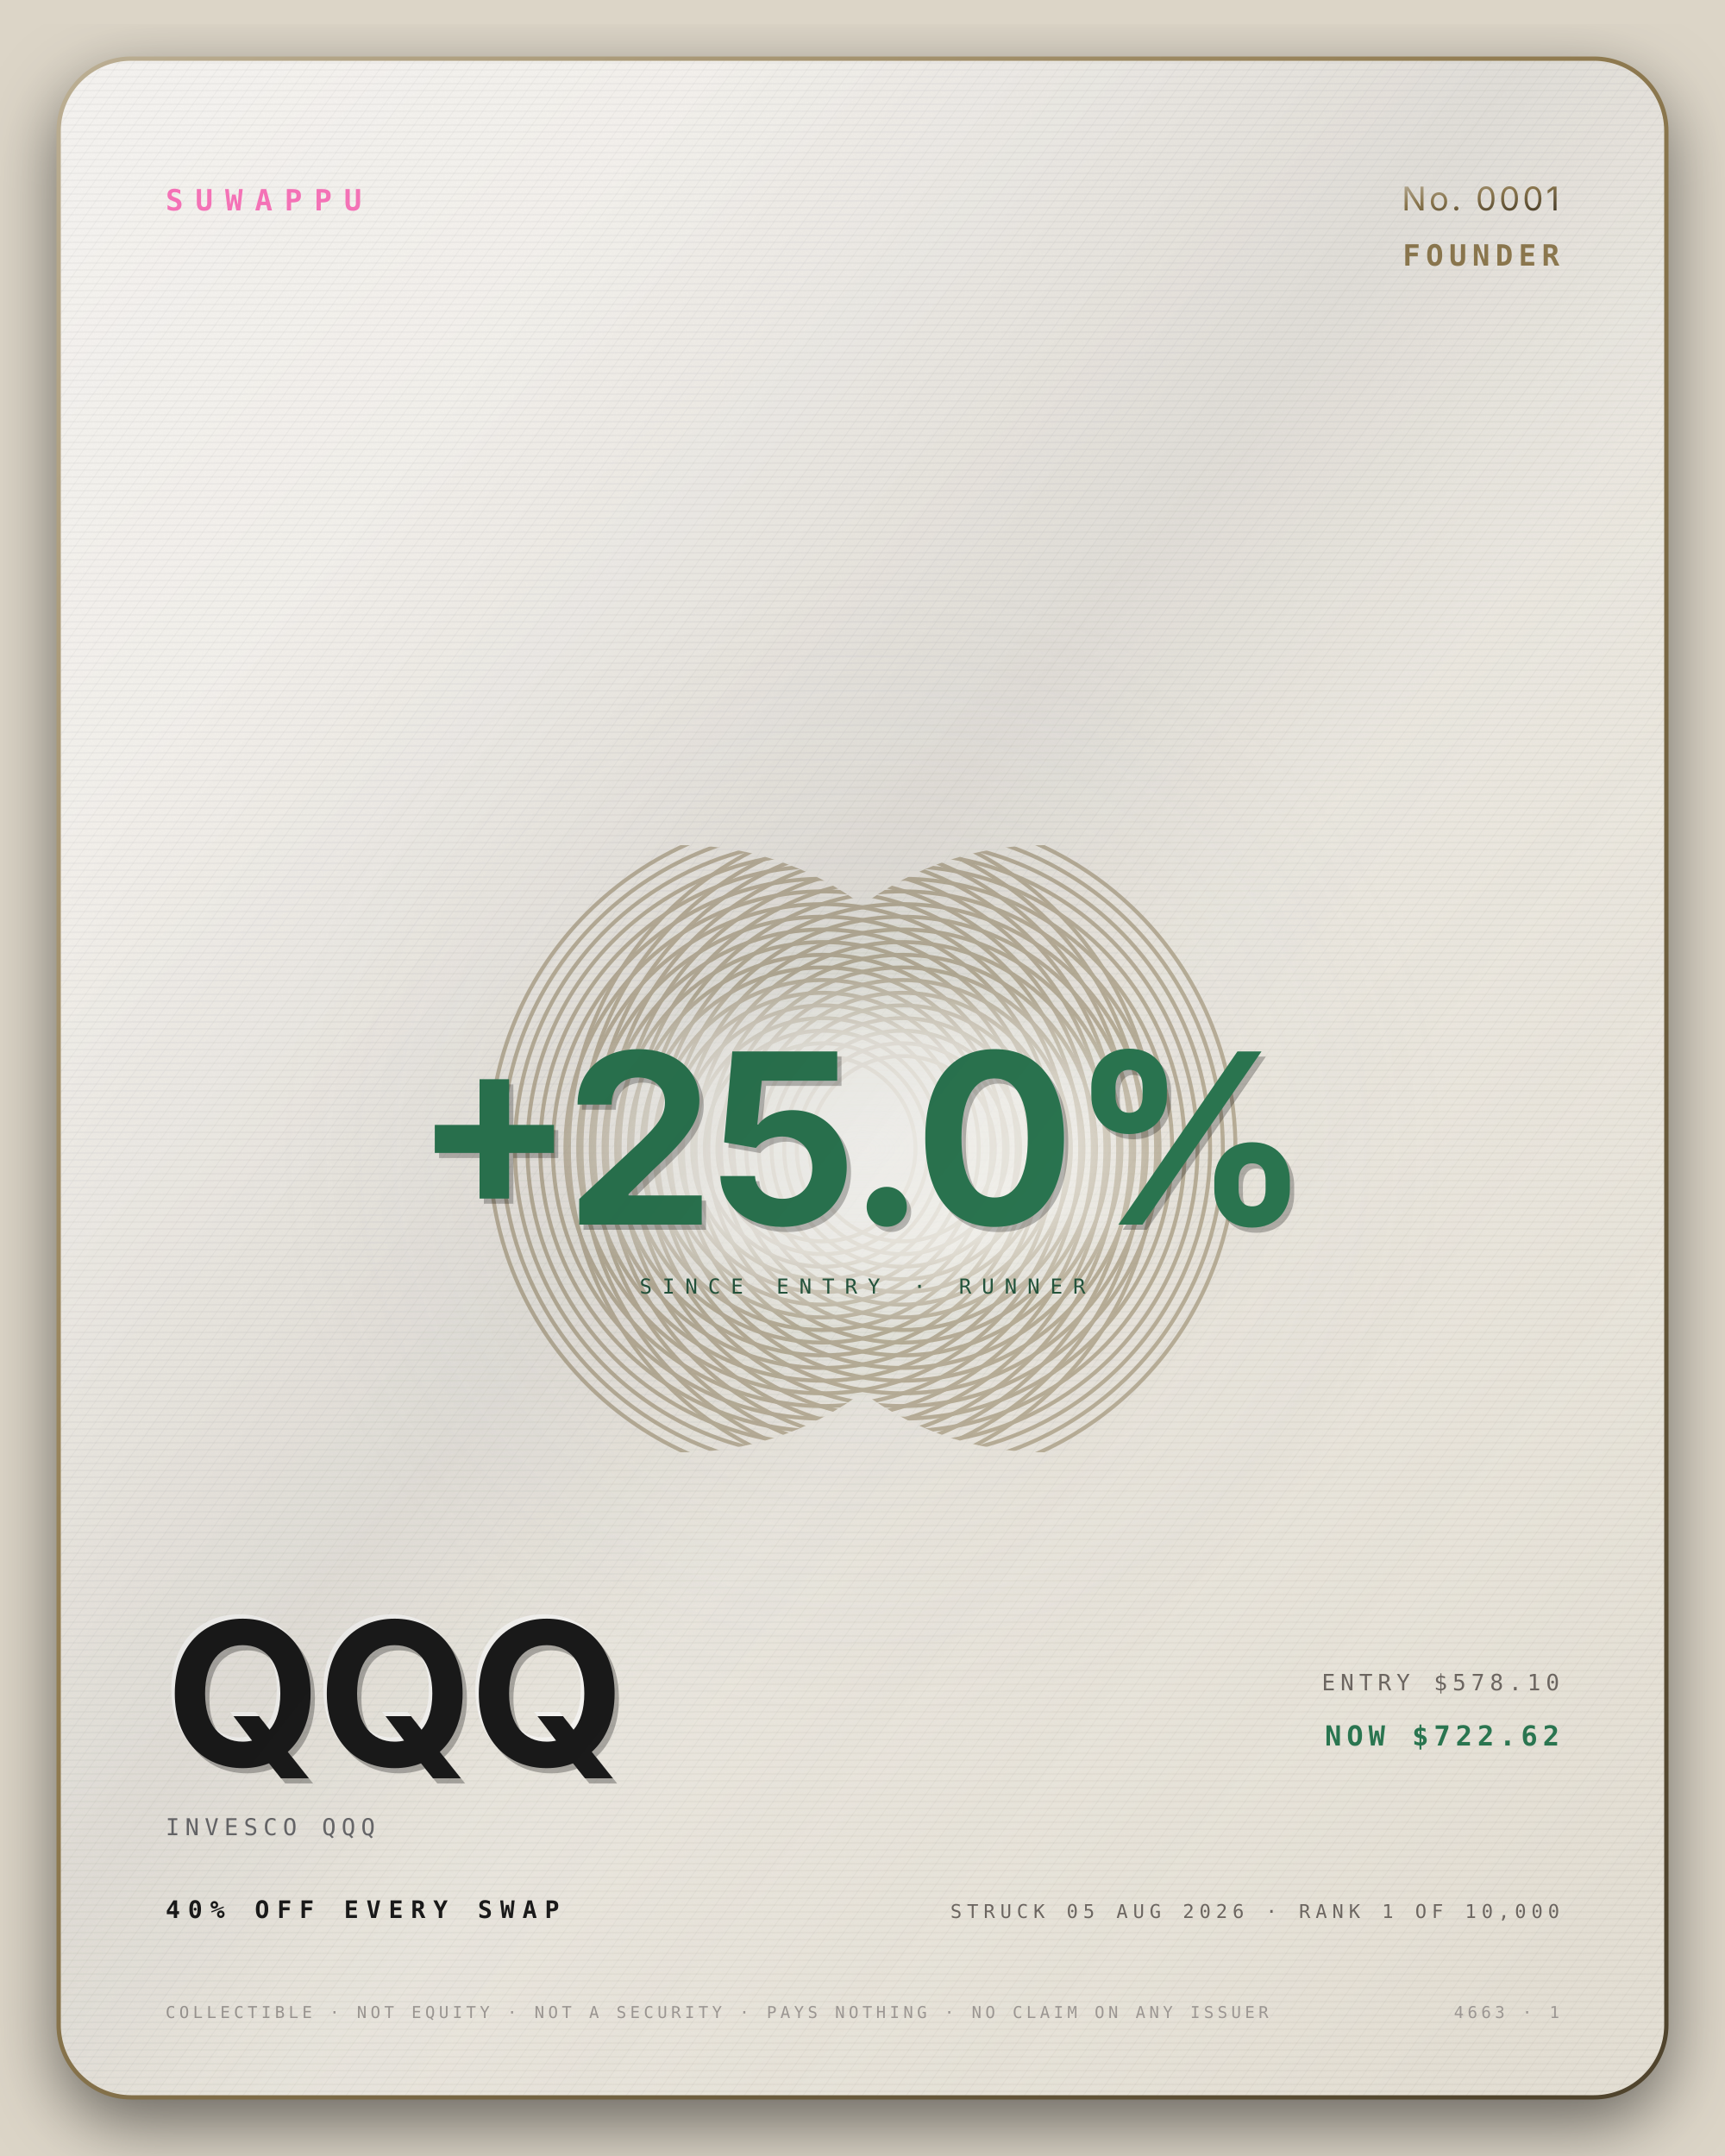
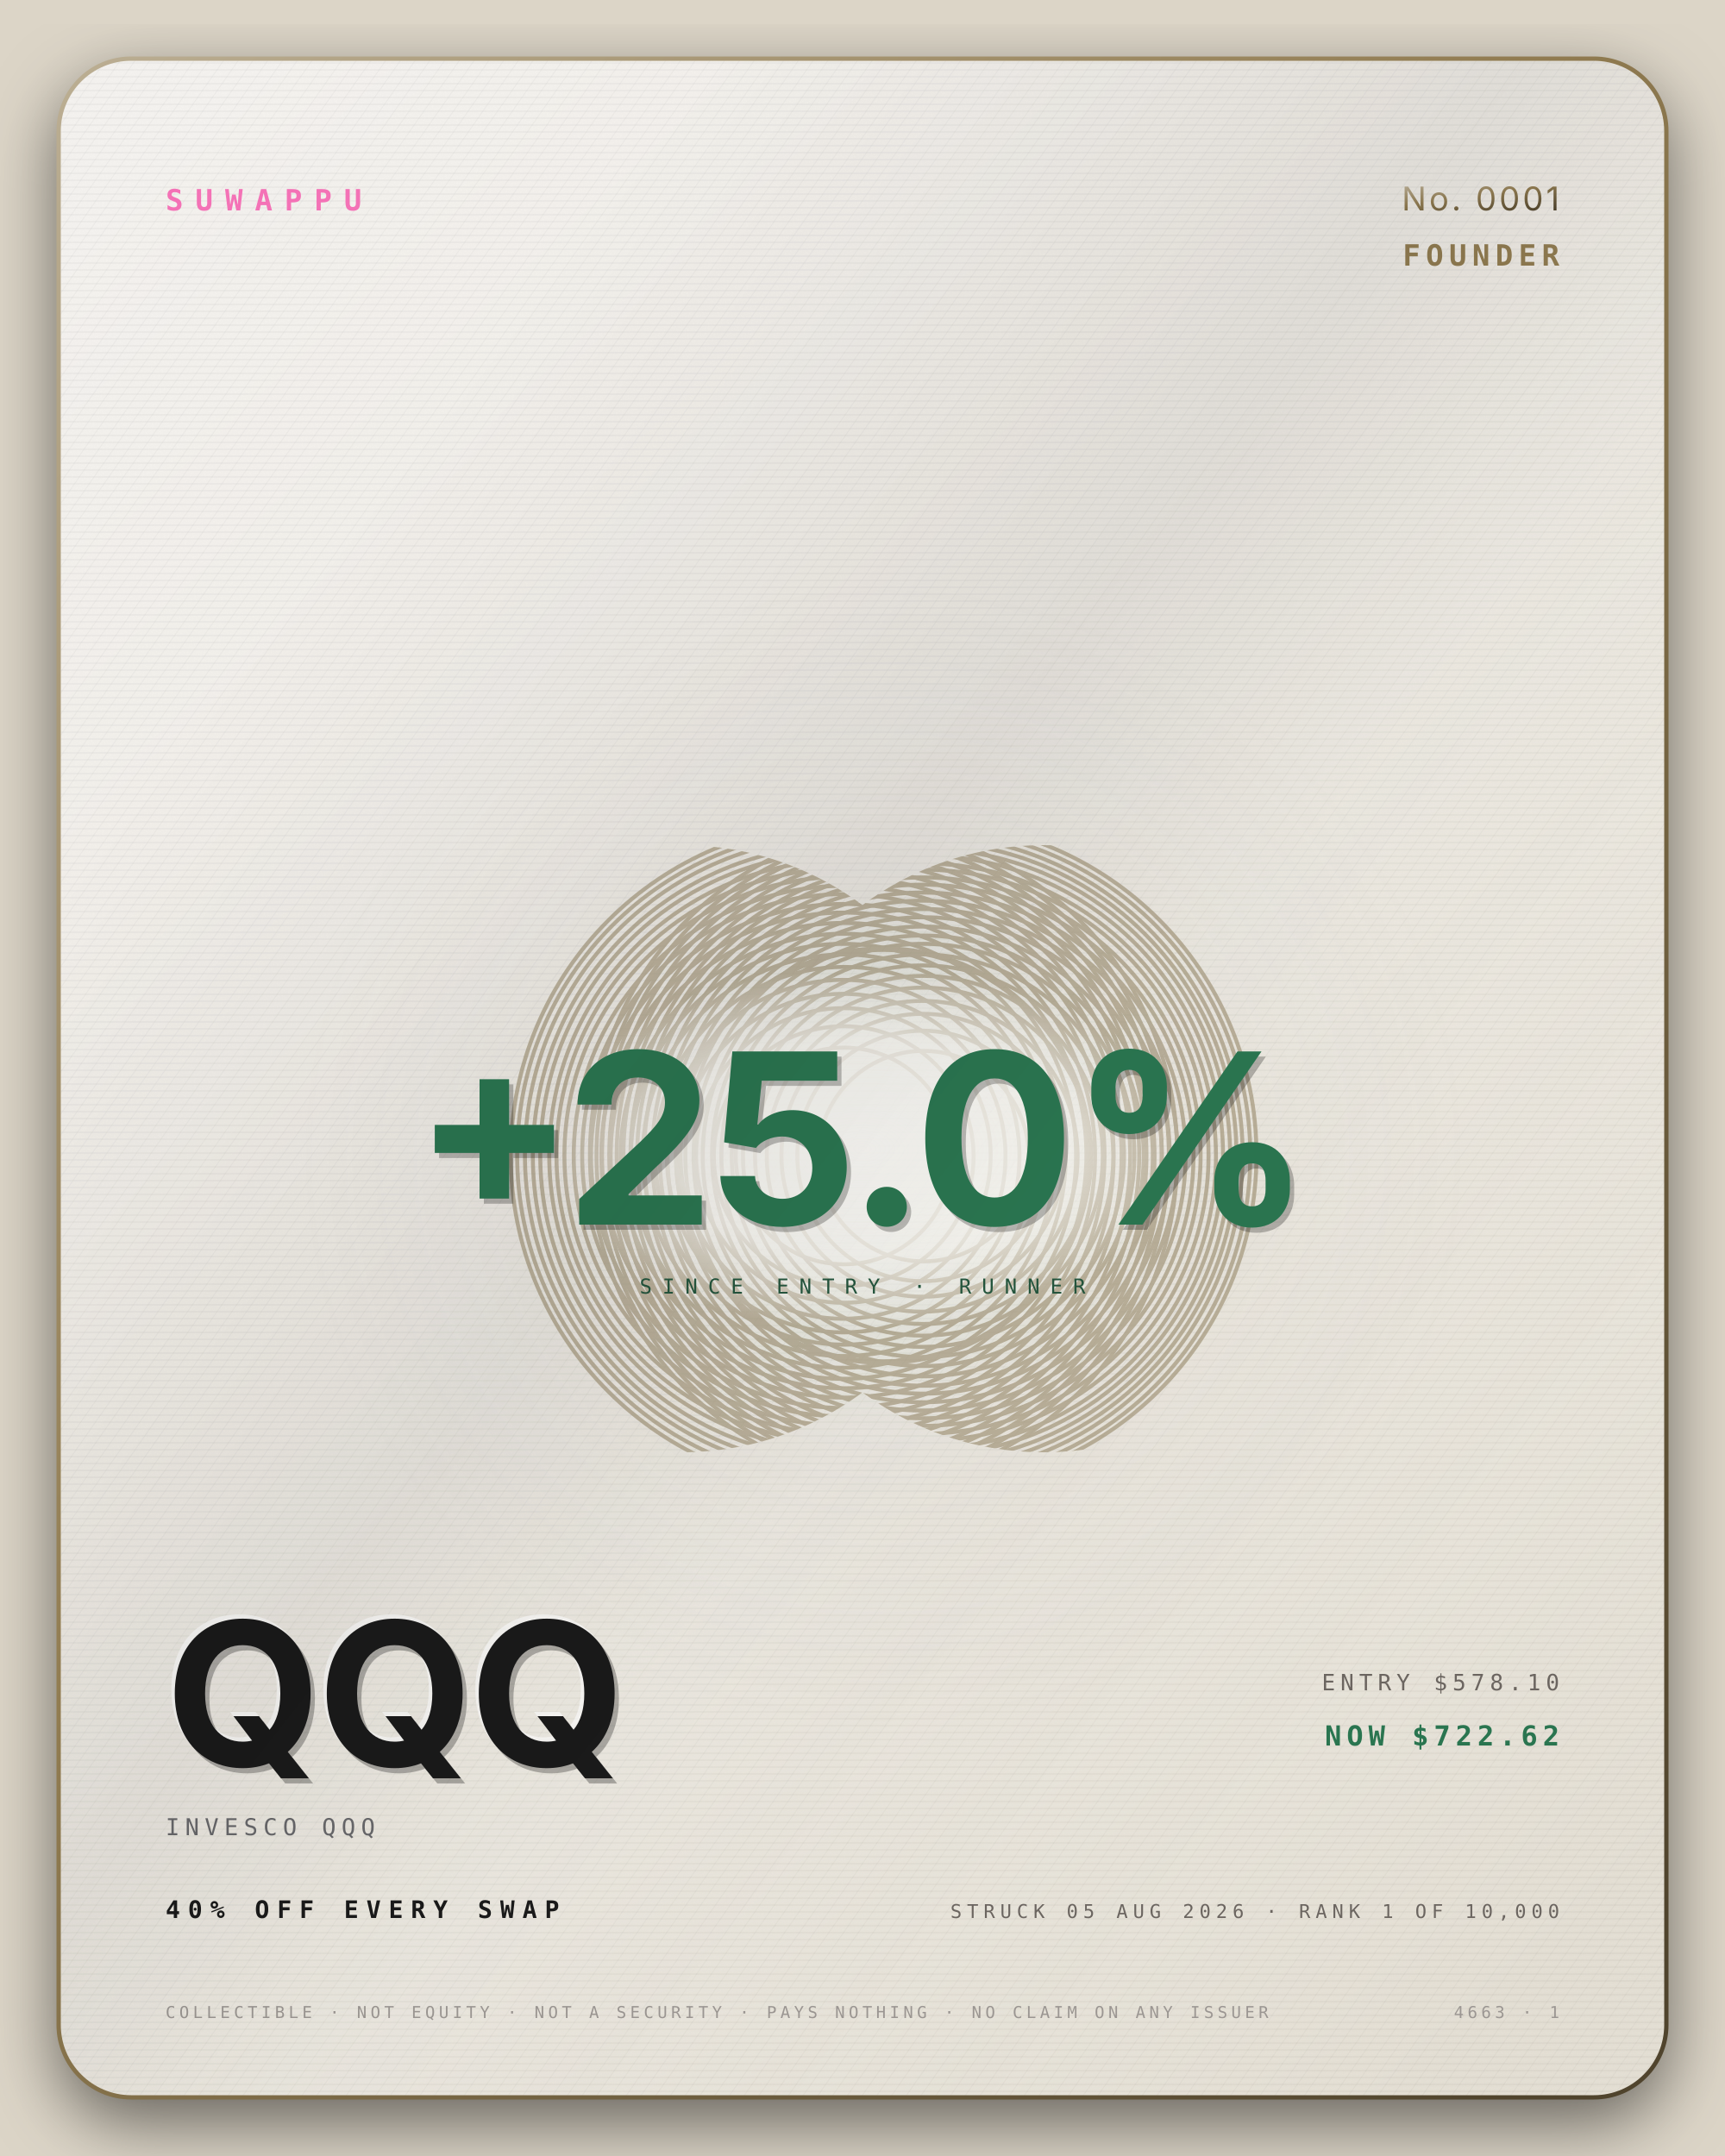
<svg xmlns="http://www.w3.org/2000/svg" width="1000" height="1250" viewBox="0 0 1000 1250" role="img" aria-label="QQQ position card">
  <defs>
    <clipPath id="cut">
      <circle cx="395" cy="666" r="176" />
      <circle cx="605" cy="666" r="176" />
    </clipPath>
    <clipPath id="card">
      <rect x="34" y="34" width="932" height="1182" rx="42" />
    </clipPath>
    <linearGradient id="mgrad" x1="0" y1="0" x2="0.9" y2="1">
      <stop offset="0" stop-color="#bbae93" />
      <stop offset="0.45" stop-color="#917c51" />
      <stop offset="1" stop-color="#50442d" />
    </linearGradient>
    <linearGradient id="sheen" x1="0" y1="0" x2="1" y2="1">
      <stop offset="0.22" stop-color="#000000" stop-opacity="0" />
      <stop offset="0.46" stop-color="#000000" stop-opacity="0.065" />
      <stop offset="0.58" stop-color="#000000" stop-opacity="0.015" />
      <stop offset="0.80" stop-color="#000000" stop-opacity="0" />
    </linearGradient>
    <pattern id="brush" width="1000" height="4" patternUnits="userSpaceOnUse">
      <line x1="0" y1="0.5" x2="1000" y2="0.5" stroke="#000000" stroke-opacity="0.028" stroke-width="1" />
      <line x1="0" y1="2.5" x2="1000" y2="2.5" stroke="#ffffff" stroke-opacity="0.020" stroke-width="1" />
    </pattern>
    <filter id="drop" x="-6%" y="-6%" width="112%" height="112%">
      <feDropShadow dx="0" dy="14" stdDeviation="20" flood-color="#000000" flood-opacity="0.55" />
    </filter>
    <filter id="grain">
      <feTurbulence type="fractalNoise" baseFrequency="0.9" numOctaves="2" seed="7" stitchTiles="stitch" />
      <feColorMatrix type="matrix" values="0 0 0 0 0.5 0 0 0 0 0.5 0 0 0 0 0.5 0 0 0 0.04 0" />
    </filter>
-     <radialGradient id="fadeg" gradientUnits="userSpaceOnUse" cx="500.0" cy="666" r="193.2">
+     <radialGradient id="fadeg" gradientUnits="userSpaceOnUse" cx="512.0" cy="670" r="193.2">
      <stop offset="0.55" stop-color="#ffffff" />
      <stop offset="1" stop-color="#000000" />
    </radialGradient>
    <mask id="fade">
-       <circle cx="500.0" cy="666" r="193.2" fill="url(#fadeg)" />
+       <circle cx="512.0" cy="670" r="193.2" fill="url(#fadeg)" />
    </mask>
    <radialGradient id="vig" cx="0.5" cy="0.42" r="0.75">
      <stop offset="0.55" stop-color="#000000" stop-opacity="0" />
      <stop offset="1" stop-color="#000000" stop-opacity="0.1" />
    </radialGradient>
    <linearGradient id="plate" x1="0.1" y1="0" x2="0.85" y2="1">
      <stop offset="0" stop-color="#f4f2ef" />
      <stop offset="0.62" stop-color="#eeeae1" />
      <stop offset="1" stop-color="#e3ded3" />
    </linearGradient>
    <radialGradient id="bloom" cx="0.5" cy="0.5" r="0.5">
      <stop offset="0" stop-color="#59c19a" stop-opacity="0.1" />
      <stop offset="0.5" stop-color="#a8a8ad" stop-opacity="0.05" />
      <stop offset="1" stop-color="#a8a8ad" stop-opacity="0" />
    </radialGradient>
    <radialGradient id="clear" cx="0.5" cy="0.5" r="0.5">
      <stop offset="0" stop-color="#faf8f4" stop-opacity="0.90" />
      <stop offset="0.6" stop-color="#faf8f4" stop-opacity="0.74" />
      <stop offset="1" stop-color="#faf8f4" stop-opacity="0" />
    </radialGradient>
    <pattern id="hatch" width="7" height="7" patternUnits="userSpaceOnUse" patternTransform="rotate(35)">
      <line x1="0" y1="0" x2="0" y2="7" stroke="#000000" stroke-opacity="0.030" stroke-width="1" />
    </pattern>
  </defs>
  <rect width="1000" height="1250" fill="#dcd5c7" />
  <rect x="34" y="34" width="932" height="1182" rx="42" fill="url(#plate)" filter="url(#drop)" />
  <g clip-path="url(#card)">
    <rect width="1000" height="1250" fill="url(#hatch)" />
    <rect width="1000" height="1250" fill="url(#brush)" />
    <rect width="1000" height="1250" filter="url(#grain)" />
-     <ellipse cx="500.0" cy="666" rx="343.2" ry="333.2" fill="url(#bloom)" />
+     <ellipse cx="512.0" cy="670" rx="343.2" ry="333.2" fill="url(#bloom)" />
    <g clip-path="url(#cut)" stroke="#9f9275" fill="none" stroke-width="2.3" opacity="0.66">
-       <circle cx="477.0" cy="666" r="53.7" />
-       <circle cx="523.0" cy="666" r="53.7" />
-       <circle cx="477.0" cy="666" r="61.1" />
-       <circle cx="523.0" cy="666" r="61.1" />
-       <circle cx="477.0" cy="666" r="68.4" />
-       <circle cx="523.0" cy="666" r="68.4" />
-       <circle cx="477.0" cy="666" r="75.7" />
-       <circle cx="523.0" cy="666" r="75.7" />
-       <circle cx="477.0" cy="666" r="83.1" />
-       <circle cx="523.0" cy="666" r="83.1" />
-       <circle cx="477.0" cy="666" r="90.4" />
-       <circle cx="523.0" cy="666" r="90.4" />
-       <circle cx="477.0" cy="666" r="97.8" />
-       <circle cx="523.0" cy="666" r="97.8" />
-       <circle cx="477.0" cy="666" r="105.1" />
-       <circle cx="523.0" cy="666" r="105.1" />
-       <circle cx="477.0" cy="666" r="112.4" />
-       <circle cx="523.0" cy="666" r="112.4" />
-       <circle cx="477.0" cy="666" r="119.8" />
-       <circle cx="523.0" cy="666" r="119.8" />
-       <circle cx="477.0" cy="666" r="127.1" />
-       <circle cx="523.0" cy="666" r="127.1" />
-       <circle cx="477.0" cy="666" r="134.5" />
-       <circle cx="523.0" cy="666" r="134.5" />
-       <circle cx="477.0" cy="666" r="141.8" />
-       <circle cx="523.0" cy="666" r="141.8" />
-       <circle cx="477.0" cy="666" r="149.2" />
-       <circle cx="523.0" cy="666" r="149.2" />
-       <circle cx="477.0" cy="666" r="156.5" />
-       <circle cx="523.0" cy="666" r="156.5" />
-       <circle cx="477.0" cy="666" r="163.8" />
-       <circle cx="523.0" cy="666" r="163.8" />
-       <circle cx="477.0" cy="666" r="171.2" />
-       <circle cx="523.0" cy="666" r="171.2" />
-       <circle cx="477.0" cy="666" r="178.5" />
-       <circle cx="523.0" cy="666" r="178.5" />
-       <circle cx="477.0" cy="666" r="185.9" />
-       <circle cx="523.0" cy="666" r="185.9" />
-       <circle cx="477.0" cy="666" r="193.2" />
-       <circle cx="523.0" cy="666" r="193.2" />
+       <circle cx="489.3" cy="670.2" r="62.8" />
+       <circle cx="489.1" cy="670.3" r="75.3" />
+       <circle cx="488.9" cy="669.9" r="85.4" />
+       <circle cx="488.7" cy="670.4" r="94.2" />
+       <circle cx="488.8" cy="670.3" r="102.2" />
+       <circle cx="489.4" cy="670.1" r="109.5" />
+       <circle cx="489.1" cy="669.8" r="116.4" />
+       <circle cx="488.7" cy="670.1" r="122.9" />
+       <circle cx="488.8" cy="670.4" r="129.0" />
+       <circle cx="488.9" cy="670.0" r="134.9" />
+       <circle cx="489.2" cy="669.7" r="140.6" />
+       <circle cx="488.7" cy="670.2" r="146.1" />
+       <circle cx="488.9" cy="669.8" r="151.4" />
+       <circle cx="489.1" cy="670.1" r="156.5" />
+       <circle cx="488.7" cy="669.9" r="161.5" />
+       <circle cx="488.9" cy="669.9" r="166.3" />
+       <circle cx="489.4" cy="669.8" r="171.0" />
+       <circle cx="488.9" cy="669.9" r="175.7" />
+       <circle cx="489.1" cy="670.2" r="180.2" />
+       <circle cx="488.9" cy="669.7" r="184.6" />
+       <circle cx="488.7" cy="670.0" r="188.9" />
+       <circle cx="489.3" cy="670.2" r="193.2" />
+       <circle cx="535.3" cy="670.3" r="61.0" />
+       <circle cx="534.8" cy="670.2" r="72.6" />
+       <circle cx="535.0" cy="669.8" r="82.0" />
+       <circle cx="534.6" cy="670.4" r="90.1" />
+       <circle cx="535.2" cy="670.1" r="97.5" />
+       <circle cx="535.0" cy="670.1" r="104.3" />
+       <circle cx="534.8" cy="670.3" r="110.6" />
+       <circle cx="534.9" cy="670.1" r="116.7" />
+       <circle cx="535.2" cy="669.6" r="122.4" />
+       <circle cx="535.2" cy="670.2" r="127.8" />
+       <circle cx="535.2" cy="670.3" r="133.1" />
+       <circle cx="535.4" cy="669.9" r="138.1" />
+       <circle cx="535.1" cy="670.0" r="143.0" />
+       <circle cx="534.8" cy="670.0" r="147.8" />
+       <circle cx="534.9" cy="669.9" r="152.4" />
+       <circle cx="535.0" cy="669.8" r="156.9" />
+       <circle cx="534.7" cy="670.0" r="161.3" />
+       <circle cx="535.0" cy="669.8" r="165.6" />
+       <circle cx="535.2" cy="670.3" r="169.7" />
+       <circle cx="535.2" cy="669.9" r="173.8" />
+       <circle cx="535.3" cy="669.9" r="177.8" />
+       <circle cx="535.0" cy="669.9" r="181.8" />
+       <circle cx="534.7" cy="669.9" r="185.7" />
+       <circle cx="535.3" cy="669.9" r="189.5" />
+       <circle cx="535.2" cy="669.7" r="193.2" />
+       <circle cx="512.0" cy="670.0" r="119.4" stroke-width="2.6" />
+       <circle cx="512.0" cy="670.0" r="120.6" stroke-width="1.5" />
    </g>
    <text x="96" y="122" font-family="'Geist Mono','SFMono-Regular',Menlo,Consolas,'DejaVu Sans Mono',monospace" font-size="17" font-weight="bold" letter-spacing="7.0" fill="#f472b6" text-anchor="start">SUWAPPU</text>
    <text x="904" y="122" font-family="Geist,'Inter',system-ui,-apple-system,'Liberation Sans',Arial,sans-serif" font-size="19" fill="url(#mgrad)" text-anchor="end" letter-spacing="1.6">No. 0001</text>
    <text x="904" y="154" font-family="'Geist Mono','SFMono-Regular',Menlo,Consolas,'DejaVu Sans Mono',monospace" font-size="17" font-weight="bold" letter-spacing="3.2" fill="#917c51" text-anchor="end">FOUNDER</text>
    <text x="98.5" y="1027" font-family="Geist,'Inter',system-ui,-apple-system,'Liberation Sans',Arial,sans-serif" font-size="116" font-weight="bold" letter-spacing="-2" fill="#000000" fill-opacity="0.28">QQQ</text>
    <text x="94" y="1021.5" font-family="Geist,'Inter',system-ui,-apple-system,'Liberation Sans',Arial,sans-serif" font-size="116" font-weight="bold" letter-spacing="-2" fill="#ffffff" fill-opacity="0.65">QQQ</text>
    <text x="96" y="1024" font-family="Geist,'Inter',system-ui,-apple-system,'Liberation Sans',Arial,sans-serif" font-size="116" font-weight="bold" letter-spacing="-2" fill="#1a1a1a">QQQ</text>
    <text x="96" y="1064" font-family="'Geist Mono','SFMono-Regular',Menlo,Consolas,'DejaVu Sans Mono',monospace" font-size="13.5" font-weight="normal" letter-spacing="3.2" fill="#68686b" text-anchor="start">INVESCO QQQ</text>
    <text x="904" y="980" font-family="'Geist Mono','SFMono-Regular',Menlo,Consolas,'DejaVu Sans Mono',monospace" font-size="13" font-weight="normal" letter-spacing="3.0" fill="#6b6560" text-anchor="end">ENTRY $578.10</text>
    <text x="904" y="1012" font-family="'Geist Mono','SFMono-Regular',Menlo,Consolas,'DejaVu Sans Mono',monospace" font-size="16" font-weight="bold" letter-spacing="3.0" fill="#2a7550" text-anchor="end">NOW $722.62</text>
    <ellipse cx="500.0" cy="666" rx="185" ry="105" fill="url(#clear)" />
    <text x="502.5" y="713" font-family="Geist,'Inter',system-ui,-apple-system,'Liberation Sans',Arial,sans-serif" font-size="138" font-weight="bold" text-anchor="middle" letter-spacing="-3" fill="#000000" fill-opacity="0.25">+25.0%</text>
    <text x="500.0" y="710" font-family="Geist,'Inter',system-ui,-apple-system,'Liberation Sans',Arial,sans-serif" font-size="138" font-weight="bold" text-anchor="middle" letter-spacing="-3" fill="#2a7550">+25.0%</text>
    <text x="500.0" y="750" font-family="'Geist Mono','SFMono-Regular',Menlo,Consolas,'DejaVu Sans Mono',monospace" font-size="12" font-weight="normal" letter-spacing="6.0" fill="#24553d" text-anchor="middle">SINCE ENTRY · RUNNER</text>
    <text x="96" y="1112" font-family="'Geist Mono','SFMono-Regular',Menlo,Consolas,'DejaVu Sans Mono',monospace" font-size="14" font-weight="bold" letter-spacing="4.5" fill="#1a1a1a" text-anchor="start">40% OFF EVERY SWAP</text>
    <text x="904" y="1112" font-family="'Geist Mono','SFMono-Regular',Menlo,Consolas,'DejaVu Sans Mono',monospace" font-size="11" font-weight="normal" letter-spacing="3.0" fill="#6b6560" text-anchor="end">STRUCK 05 AUG 2026 · RANK 1 OF 10,000</text>
    <text x="96" y="1170" font-family="'Geist Mono','SFMono-Regular',Menlo,Consolas,'DejaVu Sans Mono',monospace" font-size="9.5" font-weight="normal" letter-spacing="2.2" fill="#9b9692" text-anchor="start">COLLECTIBLE · NOT EQUITY · NOT A SECURITY · PAYS NOTHING · NO CLAIM ON ANY ISSUER</text>
    <text x="904" y="1170" font-family="'Geist Mono','SFMono-Regular',Menlo,Consolas,'DejaVu Sans Mono',monospace" font-size="9.5" font-weight="normal" letter-spacing="2.2" fill="#9b9692" text-anchor="end">4663 · 1</text>
    <rect width="1000" height="1250" fill="url(#sheen)" />
  </g>
  <rect x="34" y="34" width="932" height="1182" rx="42" fill="none" stroke="url(#mgrad)" stroke-width="2.5" />
</svg>
